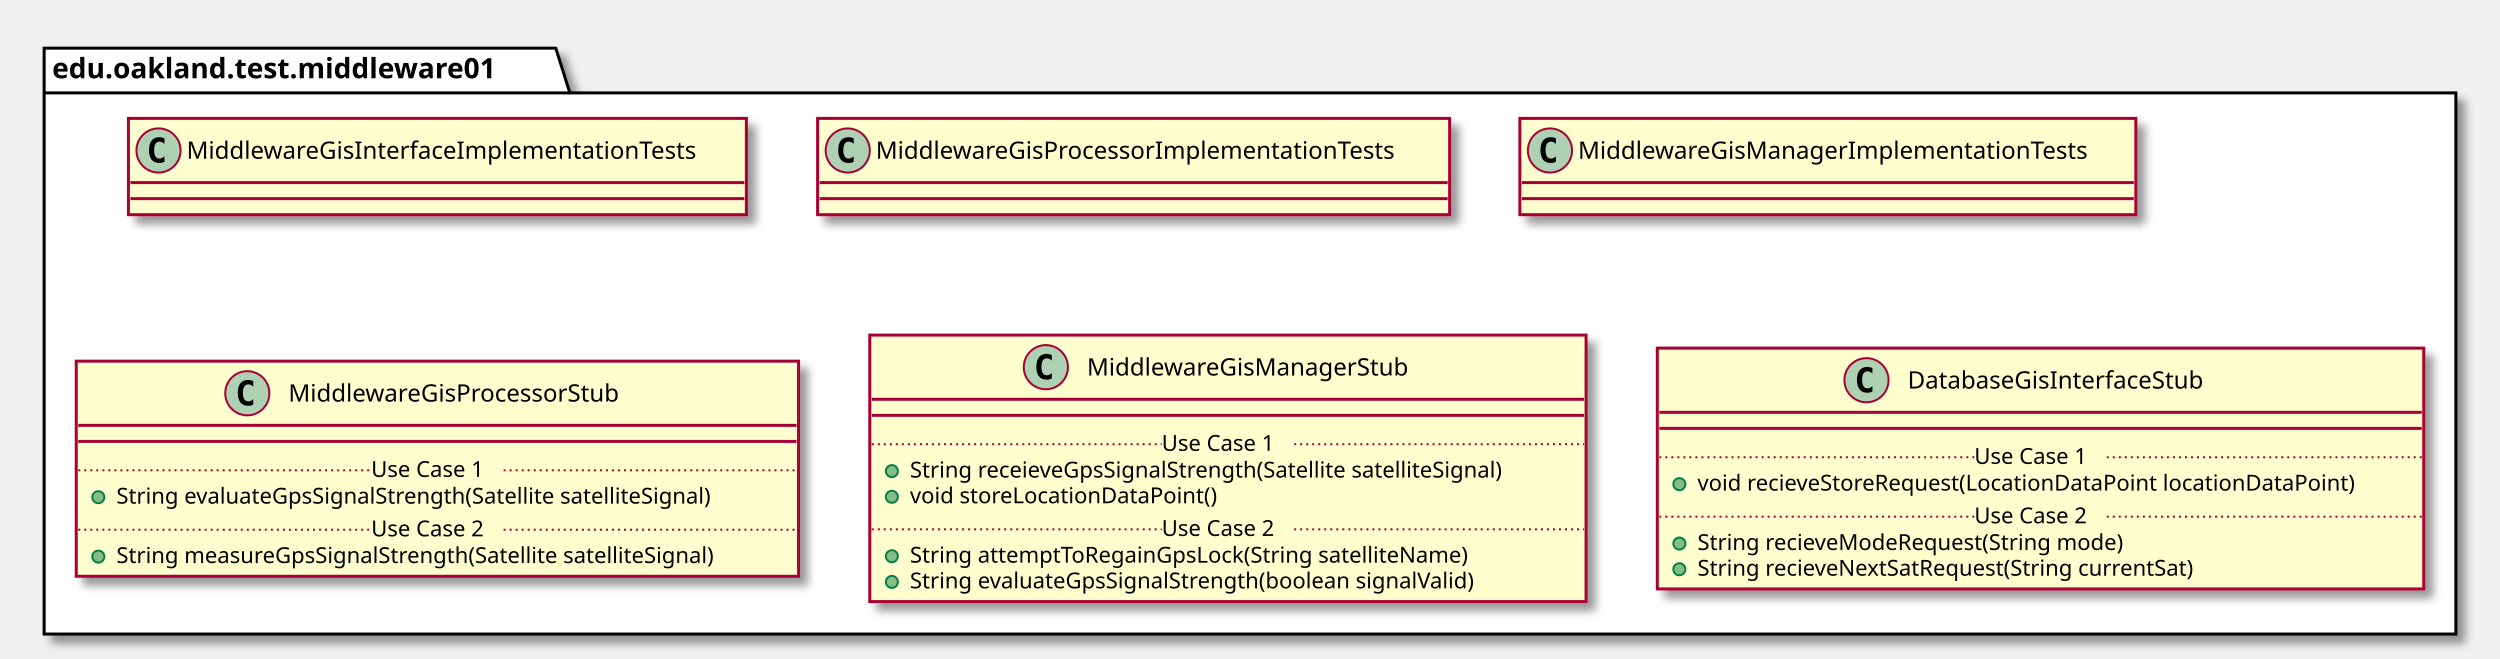
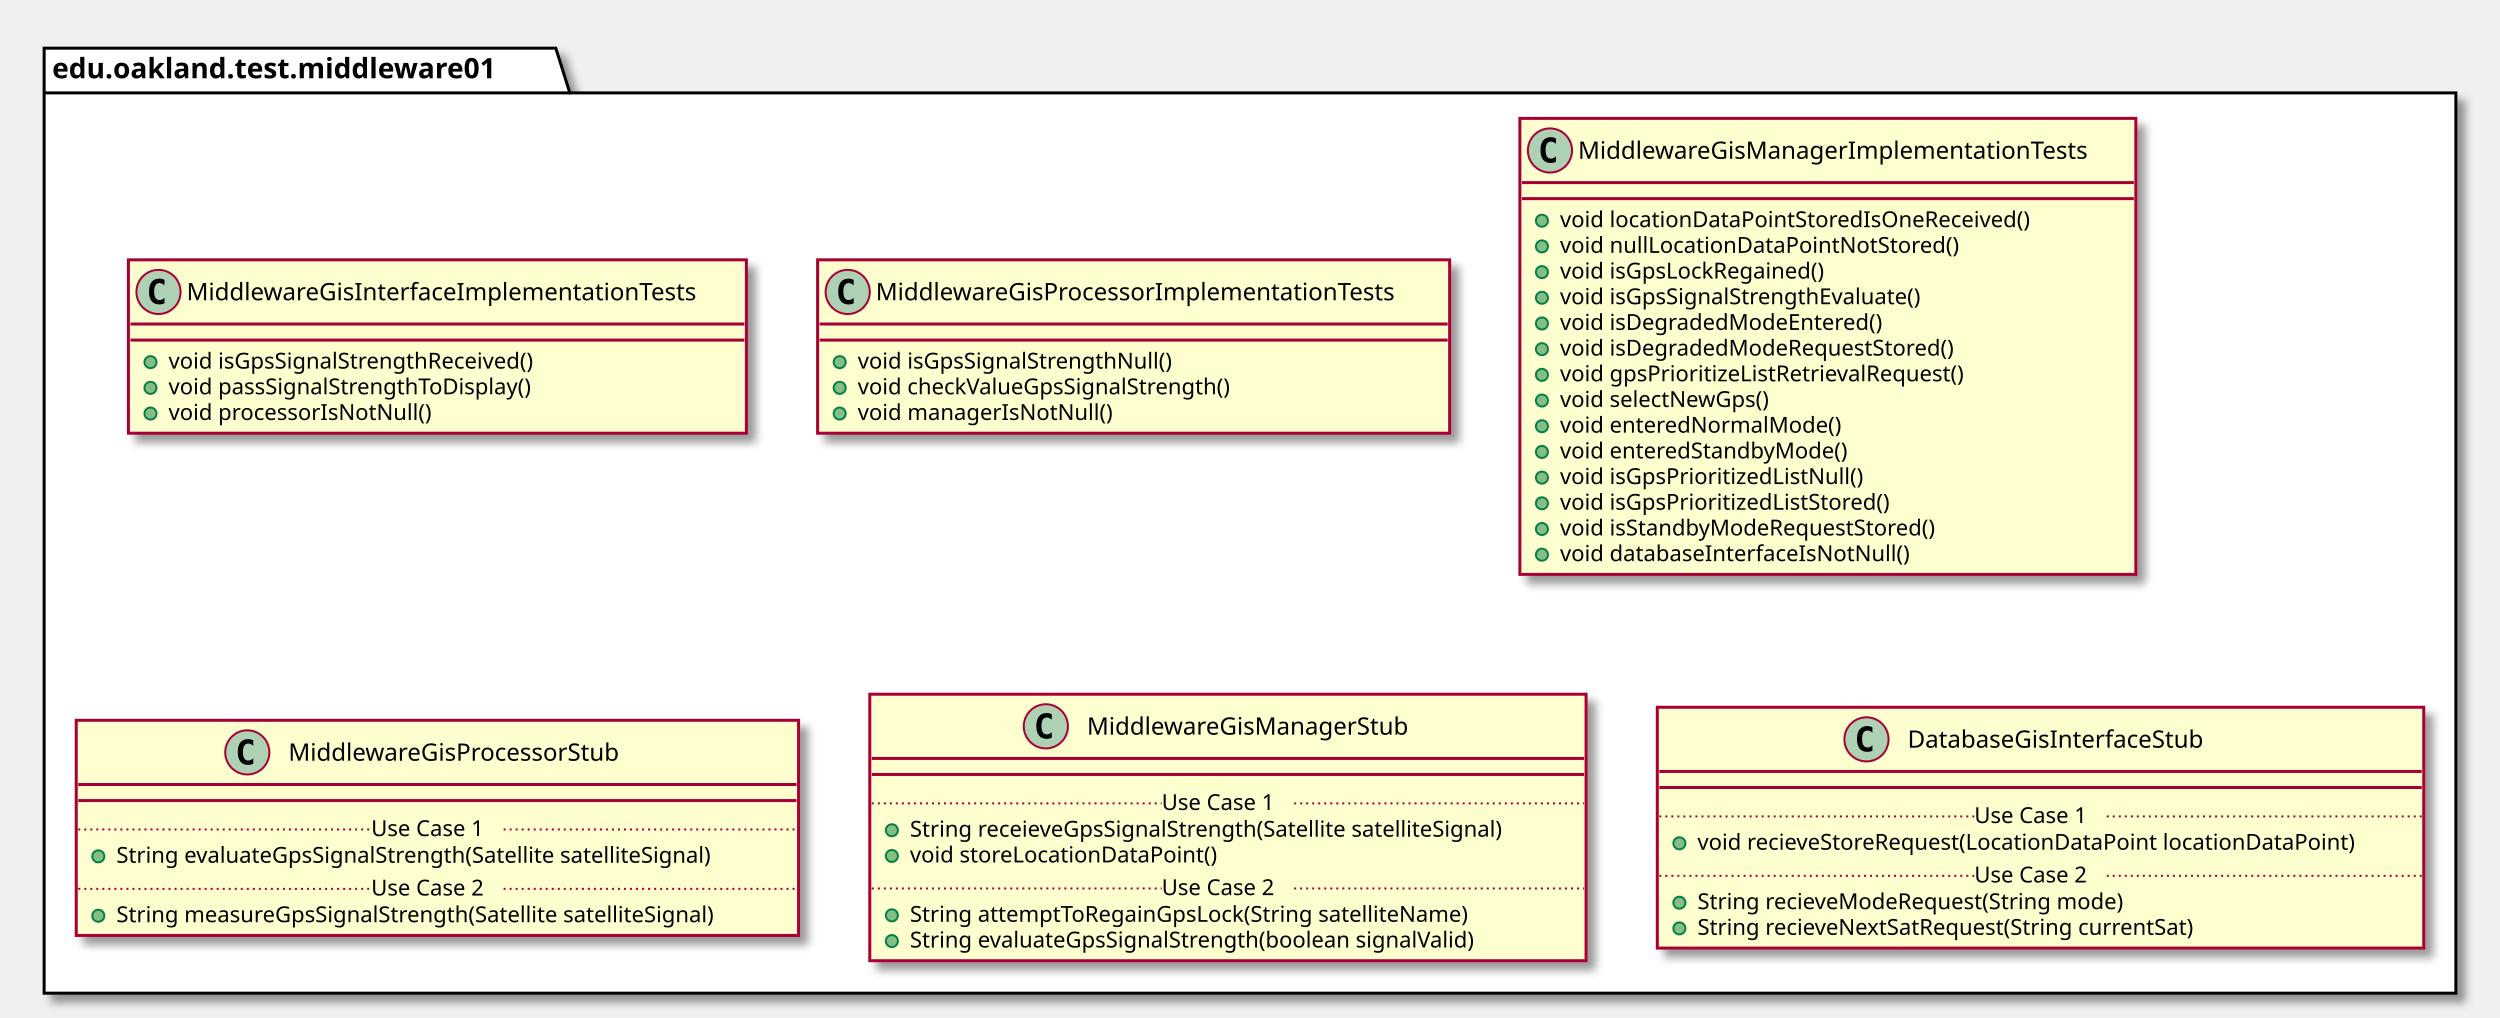
- <svg xmlns="http://www.w3.org/2000/svg" contentScriptType="application/ecmascript" contentStyleType="text/css" height="328px" preserveAspectRatio="none" style="width:1246px;height:328px;" version="1.1" viewBox="0 0 1246 328" width="1246px" zoomAndPan="magnify">
+ <svg xmlns="http://www.w3.org/2000/svg" contentScriptType="application/ecmascript" contentStyleType="text/css" height="507px" preserveAspectRatio="none" style="width:1246px;height:507px;" version="1.1" viewBox="0 0 1246 507" width="1246px" zoomAndPan="magnify">
  <defs>
-     <filter height="300%" id="f1qucyvskaj5wk" width="300%" x="-1" y="-1">
+     <filter height="300%" id="fwwodgfa0ioyx" width="300%" x="-1" y="-1">
      <feGaussianBlur result="blurOut" stdDeviation="2.0" />
      <feColorMatrix in="blurOut" result="blurOut2" type="matrix" values="0 0 0 0 0 0 0 0 0 0 0 0 0 0 0 0 0 0 .4 0" />
      <feOffset dx="4.0" dy="4.0" in="blurOut2" result="blurOut3" />
      <feBlend in="SourceGraphic" in2="blurOut3" mode="normal" />
    </filter>
  </defs>
  <g>
-     <polygon fill="#FFFFFF" filter="url(#f1qucyvskaj5wk)" points="22,24,277,24,284,46.297,1224,46.297,1224,316,22,316,22,24" style="stroke: #000000; stroke-width: 1.5;" />
+     <polygon fill="#FFFFFF" filter="url(#fwwodgfa0ioyx)" points="22,24,277,24,284,46.297,1224,46.297,1224,495,22,495,22,24" style="stroke: #000000; stroke-width: 1.5;" />
    <line style="stroke: #000000; stroke-width: 1.5;" x1="22" x2="284" y1="46.297" y2="46.297" />
    <text fill="#000000" font-family="sans-serif" font-size="14" font-weight="bold" lengthAdjust="spacingAndGlyphs" textLength="249" x="26" y="38.995">edu.oakland.test.middleware01</text>
-     <rect fill="#FEFECE" filter="url(#f1qucyvskaj5wk)" height="48" id="MiddlewareGisInterfaceImplementationTests" style="stroke: #A80036; stroke-width: 1.5;" width="308" x="64" y="59" />
-     <ellipse cx="79" cy="75" fill="#ADD1B2" rx="11" ry="11" style="stroke: #A80036; stroke-width: 1.0;" />
-     <path d="M81.969,80.641 Q81.391,80.938 80.75,81.078 Q80.109,81.234 79.406,81.234 Q76.906,81.234 75.578,79.594 Q74.266,77.938 74.266,74.812 Q74.266,71.688 75.578,70.031 Q76.906,68.375 79.406,68.375 Q80.109,68.375 80.75,68.531 Q81.406,68.688 81.969,68.984 L81.969,71.703 Q81.344,71.125 80.75,70.859 Q80.156,70.578 79.531,70.578 Q78.188,70.578 77.5,71.656 Q76.812,72.719 76.812,74.812 Q76.812,76.906 77.5,77.984 Q78.188,79.047 79.531,79.047 Q80.156,79.047 80.75,78.781 Q81.344,78.5 81.969,77.922 L81.969,80.641 Z " />
-     <text fill="#000000" font-family="sans-serif" font-size="12" lengthAdjust="spacingAndGlyphs" textLength="276" x="93" y="79.154">MiddlewareGisInterfaceImplementationTests</text>
-     <line style="stroke: #A80036; stroke-width: 1.5;" x1="65" x2="371" y1="91" y2="91" />
-     <line style="stroke: #A80036; stroke-width: 1.5;" x1="65" x2="371" y1="99" y2="99" />
-     <rect fill="#FEFECE" filter="url(#f1qucyvskaj5wk)" height="48" id="MiddlewareGisProcessorImplementationTests" style="stroke: #A80036; stroke-width: 1.5;" width="315" x="407.5" y="59" />
-     <ellipse cx="422.5" cy="75" fill="#ADD1B2" rx="11" ry="11" style="stroke: #A80036; stroke-width: 1.0;" />
-     <path d="M425.469,80.641 Q424.891,80.938 424.25,81.078 Q423.609,81.234 422.906,81.234 Q420.406,81.234 419.078,79.594 Q417.766,77.938 417.766,74.812 Q417.766,71.688 419.078,70.031 Q420.406,68.375 422.906,68.375 Q423.609,68.375 424.25,68.531 Q424.906,68.688 425.469,68.984 L425.469,71.703 Q424.844,71.125 424.25,70.859 Q423.656,70.578 423.031,70.578 Q421.688,70.578 421,71.656 Q420.312,72.719 420.312,74.812 Q420.312,76.906 421,77.984 Q421.688,79.047 423.031,79.047 Q423.656,79.047 424.25,78.781 Q424.844,78.5 425.469,77.922 L425.469,80.641 Z " />
-     <text fill="#000000" font-family="sans-serif" font-size="12" lengthAdjust="spacingAndGlyphs" textLength="283" x="436.5" y="79.154">MiddlewareGisProcessorImplementationTests</text>
-     <line style="stroke: #A80036; stroke-width: 1.5;" x1="408.5" x2="721.5" y1="91" y2="91" />
-     <line style="stroke: #A80036; stroke-width: 1.5;" x1="408.5" x2="721.5" y1="99" y2="99" />
-     <rect fill="#FEFECE" filter="url(#f1qucyvskaj5wk)" height="48" id="MiddlewareGisManagerImplementationTests" style="stroke: #A80036; stroke-width: 1.5;" width="307" x="757.5" y="59" />
+     <rect fill="#FEFECE" filter="url(#fwwodgfa0ioyx)" height="86.414" id="MiddlewareGisInterfaceImplementationTests" style="stroke: #A80036; stroke-width: 1.5;" width="308" x="64" y="129.5" />
+     <ellipse cx="79" cy="145.5" fill="#ADD1B2" rx="11" ry="11" style="stroke: #A80036; stroke-width: 1.0;" />
+     <path d="M81.969,151.141 Q81.391,151.438 80.75,151.578 Q80.109,151.734 79.406,151.734 Q76.906,151.734 75.578,150.094 Q74.266,148.438 74.266,145.312 Q74.266,142.188 75.578,140.531 Q76.906,138.875 79.406,138.875 Q80.109,138.875 80.75,139.031 Q81.406,139.188 81.969,139.484 L81.969,142.203 Q81.344,141.625 80.75,141.359 Q80.156,141.078 79.531,141.078 Q78.188,141.078 77.5,142.156 Q76.812,143.219 76.812,145.312 Q76.812,147.406 77.5,148.484 Q78.188,149.547 79.531,149.547 Q80.156,149.547 80.75,149.281 Q81.344,149 81.969,148.422 L81.969,151.141 Z " />
+     <text fill="#000000" font-family="sans-serif" font-size="12" lengthAdjust="spacingAndGlyphs" textLength="276" x="93" y="149.654">MiddlewareGisInterfaceImplementationTests</text>
+     <line style="stroke: #A80036; stroke-width: 1.5;" x1="65" x2="371" y1="161.5" y2="161.5" />
+     <line style="stroke: #A80036; stroke-width: 1.5;" x1="65" x2="371" y1="169.5" y2="169.5" />
+     <ellipse cx="75" cy="180.5" fill="#84BE84" rx="3" ry="3" style="stroke: #038048; stroke-width: 1.0;" />
+     <text fill="#000000" font-family="sans-serif" font-size="11" lengthAdjust="spacingAndGlyphs" textLength="202" x="84" y="183.71">void isGpsSignalStrengthReceived()</text>
+     <ellipse cx="75" cy="193.305" fill="#84BE84" rx="3" ry="3" style="stroke: #038048; stroke-width: 1.0;" />
+     <text fill="#000000" font-family="sans-serif" font-size="11" lengthAdjust="spacingAndGlyphs" textLength="202" x="84" y="196.515">void passSignalStrengthToDisplay()</text>
+     <ellipse cx="75" cy="206.109" fill="#84BE84" rx="3" ry="3" style="stroke: #038048; stroke-width: 1.0;" />
+     <text fill="#000000" font-family="sans-serif" font-size="11" lengthAdjust="spacingAndGlyphs" textLength="143" x="84" y="209.32">void processorIsNotNull()</text>
+     <rect fill="#FEFECE" filter="url(#fwwodgfa0ioyx)" height="86.414" id="MiddlewareGisProcessorImplementationTests" style="stroke: #A80036; stroke-width: 1.5;" width="315" x="407.5" y="129.5" />
+     <ellipse cx="422.5" cy="145.5" fill="#ADD1B2" rx="11" ry="11" style="stroke: #A80036; stroke-width: 1.0;" />
+     <path d="M425.469,151.141 Q424.891,151.438 424.25,151.578 Q423.609,151.734 422.906,151.734 Q420.406,151.734 419.078,150.094 Q417.766,148.438 417.766,145.312 Q417.766,142.188 419.078,140.531 Q420.406,138.875 422.906,138.875 Q423.609,138.875 424.25,139.031 Q424.906,139.188 425.469,139.484 L425.469,142.203 Q424.844,141.625 424.25,141.359 Q423.656,141.078 423.031,141.078 Q421.688,141.078 421,142.156 Q420.312,143.219 420.312,145.312 Q420.312,147.406 421,148.484 Q421.688,149.547 423.031,149.547 Q423.656,149.547 424.25,149.281 Q424.844,149 425.469,148.422 L425.469,151.141 Z " />
+     <text fill="#000000" font-family="sans-serif" font-size="12" lengthAdjust="spacingAndGlyphs" textLength="283" x="436.5" y="149.654">MiddlewareGisProcessorImplementationTests</text>
+     <line style="stroke: #A80036; stroke-width: 1.5;" x1="408.5" x2="721.5" y1="161.5" y2="161.5" />
+     <line style="stroke: #A80036; stroke-width: 1.5;" x1="408.5" x2="721.5" y1="169.5" y2="169.5" />
+     <ellipse cx="418.5" cy="180.5" fill="#84BE84" rx="3" ry="3" style="stroke: #038048; stroke-width: 1.0;" />
+     <text fill="#000000" font-family="sans-serif" font-size="11" lengthAdjust="spacingAndGlyphs" textLength="173" x="427.5" y="183.71">void isGpsSignalStrengthNull()</text>
+     <ellipse cx="418.5" cy="193.305" fill="#84BE84" rx="3" ry="3" style="stroke: #038048; stroke-width: 1.0;" />
+     <text fill="#000000" font-family="sans-serif" font-size="11" lengthAdjust="spacingAndGlyphs" textLength="205" x="427.5" y="196.515">void checkValueGpsSignalStrength()</text>
+     <ellipse cx="418.5" cy="206.109" fill="#84BE84" rx="3" ry="3" style="stroke: #038048; stroke-width: 1.0;" />
+     <text fill="#000000" font-family="sans-serif" font-size="11" lengthAdjust="spacingAndGlyphs" textLength="136" x="427.5" y="209.32">void managerIsNotNull()</text>
+     <rect fill="#FEFECE" filter="url(#fwwodgfa0ioyx)" height="227.266" id="MiddlewareGisManagerImplementationTests" style="stroke: #A80036; stroke-width: 1.5;" width="307" x="757.5" y="59" />
    <ellipse cx="772.5" cy="75" fill="#ADD1B2" rx="11" ry="11" style="stroke: #A80036; stroke-width: 1.0;" />
    <path d="M775.469,80.641 Q774.891,80.938 774.25,81.078 Q773.609,81.234 772.906,81.234 Q770.406,81.234 769.078,79.594 Q767.766,77.938 767.766,74.812 Q767.766,71.688 769.078,70.031 Q770.406,68.375 772.906,68.375 Q773.609,68.375 774.25,68.531 Q774.906,68.688 775.469,68.984 L775.469,71.703 Q774.844,71.125 774.25,70.859 Q773.656,70.578 773.031,70.578 Q771.688,70.578 771,71.656 Q770.312,72.719 770.312,74.812 Q770.312,76.906 771,77.984 Q771.688,79.047 773.031,79.047 Q773.656,79.047 774.25,78.781 Q774.844,78.5 775.469,77.922 L775.469,80.641 Z " />
    <text fill="#000000" font-family="sans-serif" font-size="12" lengthAdjust="spacingAndGlyphs" textLength="275" x="786.5" y="79.154">MiddlewareGisManagerImplementationTests</text>
    <line style="stroke: #A80036; stroke-width: 1.5;" x1="758.5" x2="1063.5" y1="91" y2="91" />
    <line style="stroke: #A80036; stroke-width: 1.5;" x1="758.5" x2="1063.5" y1="99" y2="99" />
-     <rect fill="#FEFECE" filter="url(#f1qucyvskaj5wk)" height="107.219" id="MiddlewareGisProcessorStub" style="stroke: #A80036; stroke-width: 1.5;" width="360" x="38" y="180" />
-     <ellipse cx="123.25" cy="196" fill="#ADD1B2" rx="11" ry="11" style="stroke: #A80036; stroke-width: 1.0;" />
-     <path d="M126.219,201.641 Q125.641,201.938 125,202.078 Q124.359,202.234 123.656,202.234 Q121.156,202.234 119.828,200.594 Q118.516,198.938 118.516,195.812 Q118.516,192.688 119.828,191.031 Q121.156,189.375 123.656,189.375 Q124.359,189.375 125,189.531 Q125.656,189.688 126.219,189.984 L126.219,192.703 Q125.594,192.125 125,191.859 Q124.406,191.578 123.781,191.578 Q122.438,191.578 121.75,192.656 Q121.062,193.719 121.062,195.812 Q121.062,197.906 121.75,198.984 Q122.438,200.047 123.781,200.047 Q124.406,200.047 125,199.781 Q125.594,199.5 126.219,198.922 L126.219,201.641 Z " />
-     <text fill="#000000" font-family="sans-serif" font-size="12" lengthAdjust="spacingAndGlyphs" textLength="181" x="143.75" y="200.154">MiddlewareGisProcessorStub</text>
-     <line style="stroke: #A80036; stroke-width: 1.5;" x1="39" x2="397" y1="212" y2="212" />
-     <line style="stroke: #A80036; stroke-width: 1.5;" x1="39" x2="397" y1="220" y2="220" />
-     <ellipse cx="49" cy="247.805" fill="#84BE84" rx="3" ry="3" style="stroke: #038048; stroke-width: 1.0;" />
-     <text fill="#000000" font-family="sans-serif" font-size="11" lengthAdjust="spacingAndGlyphs" textLength="331" x="58" y="251.015">String evaluateGpsSignalStrength(Satellite satelliteSignal)</text>
-     <line style="stroke: #A80036; stroke-width: 1.0; stroke-dasharray: 1.0,2.0;" x1="39" x2="185" y1="234.402" y2="234.402" />
-     <text fill="#000000" font-family="sans-serif" font-size="11" lengthAdjust="spacingAndGlyphs" textLength="66" x="185" y="237.71">Use Case 1</text>
-     <line style="stroke: #A80036; stroke-width: 1.0; stroke-dasharray: 1.0,2.0;" x1="251" x2="397" y1="234.402" y2="234.402" />
-     <ellipse cx="49" cy="277.414" fill="#84BE84" rx="3" ry="3" style="stroke: #038048; stroke-width: 1.0;" />
-     <text fill="#000000" font-family="sans-serif" font-size="11" lengthAdjust="spacingAndGlyphs" textLength="334" x="58" y="280.625">String measureGpsSignalStrength(Satellite satelliteSignal)</text>
-     <line style="stroke: #A80036; stroke-width: 1.0; stroke-dasharray: 1.0,2.0;" x1="39" x2="185" y1="264.012" y2="264.012" />
-     <text fill="#000000" font-family="sans-serif" font-size="11" lengthAdjust="spacingAndGlyphs" textLength="66" x="185" y="267.32">Use Case 2</text>
-     <line style="stroke: #A80036; stroke-width: 1.0; stroke-dasharray: 1.0,2.0;" x1="251" x2="397" y1="264.012" y2="264.012" />
-     <rect fill="#FEFECE" filter="url(#f1qucyvskaj5wk)" height="132.828" id="MiddlewareGisManagerStub" style="stroke: #A80036; stroke-width: 1.5;" width="357" x="433.5" y="167" />
-     <ellipse cx="521.25" cy="183" fill="#ADD1B2" rx="11" ry="11" style="stroke: #A80036; stroke-width: 1.0;" />
-     <path d="M524.219,188.641 Q523.641,188.938 523,189.078 Q522.359,189.234 521.656,189.234 Q519.156,189.234 517.828,187.594 Q516.516,185.938 516.516,182.812 Q516.516,179.688 517.828,178.031 Q519.156,176.375 521.656,176.375 Q522.359,176.375 523,176.531 Q523.656,176.688 524.219,176.984 L524.219,179.703 Q523.594,179.125 523,178.859 Q522.406,178.578 521.781,178.578 Q520.438,178.578 519.75,179.656 Q519.062,180.719 519.062,182.812 Q519.062,184.906 519.75,185.984 Q520.438,187.047 521.781,187.047 Q522.406,187.047 523,186.781 Q523.594,186.5 524.219,185.922 L524.219,188.641 Z " />
-     <text fill="#000000" font-family="sans-serif" font-size="12" lengthAdjust="spacingAndGlyphs" textLength="173" x="541.75" y="187.154">MiddlewareGisManagerStub</text>
-     <line style="stroke: #A80036; stroke-width: 1.5;" x1="434.5" x2="789.5" y1="199" y2="199" />
-     <line style="stroke: #A80036; stroke-width: 1.5;" x1="434.5" x2="789.5" y1="207" y2="207" />
-     <ellipse cx="444.5" cy="234.805" fill="#84BE84" rx="3" ry="3" style="stroke: #038048; stroke-width: 1.0;" />
-     <text fill="#000000" font-family="sans-serif" font-size="11" lengthAdjust="spacingAndGlyphs" textLength="331" x="453.5" y="238.015">String receieveGpsSignalStrength(Satellite satelliteSignal)</text>
-     <ellipse cx="444.5" cy="247.609" fill="#84BE84" rx="3" ry="3" style="stroke: #038048; stroke-width: 1.0;" />
-     <text fill="#000000" font-family="sans-serif" font-size="11" lengthAdjust="spacingAndGlyphs" textLength="166" x="453.5" y="250.82">void storeLocationDataPoint()</text>
-     <line style="stroke: #A80036; stroke-width: 1.0; stroke-dasharray: 1.0,2.0;" x1="434.5" x2="579" y1="221.402" y2="221.402" />
-     <text fill="#000000" font-family="sans-serif" font-size="11" lengthAdjust="spacingAndGlyphs" textLength="66" x="579" y="224.71">Use Case 1</text>
-     <line style="stroke: #A80036; stroke-width: 1.0; stroke-dasharray: 1.0,2.0;" x1="645" x2="789.5" y1="221.402" y2="221.402" />
-     <ellipse cx="444.5" cy="277.219" fill="#84BE84" rx="3" ry="3" style="stroke: #038048; stroke-width: 1.0;" />
-     <text fill="#000000" font-family="sans-serif" font-size="11" lengthAdjust="spacingAndGlyphs" textLength="306" x="453.5" y="280.429">String attemptToRegainGpsLock(String satelliteName)</text>
-     <ellipse cx="444.5" cy="290.023" fill="#84BE84" rx="3" ry="3" style="stroke: #038048; stroke-width: 1.0;" />
-     <text fill="#000000" font-family="sans-serif" font-size="11" lengthAdjust="spacingAndGlyphs" textLength="311" x="453.5" y="293.234">String evaluateGpsSignalStrength(boolean signalValid)</text>
-     <line style="stroke: #A80036; stroke-width: 1.0; stroke-dasharray: 1.0,2.0;" x1="434.5" x2="579" y1="263.816" y2="263.816" />
-     <text fill="#000000" font-family="sans-serif" font-size="11" lengthAdjust="spacingAndGlyphs" textLength="66" x="579" y="267.125">Use Case 2</text>
-     <line style="stroke: #A80036; stroke-width: 1.0; stroke-dasharray: 1.0,2.0;" x1="645" x2="789.5" y1="263.816" y2="263.816" />
-     <rect fill="#FEFECE" filter="url(#f1qucyvskaj5wk)" height="120.023" id="DatabaseGisInterfaceStub" style="stroke: #A80036; stroke-width: 1.5;" width="382" x="826" y="173.5" />
-     <ellipse cx="930.25" cy="189.5" fill="#ADD1B2" rx="11" ry="11" style="stroke: #A80036; stroke-width: 1.0;" />
-     <path d="M933.219,195.141 Q932.641,195.438 932,195.578 Q931.359,195.734 930.656,195.734 Q928.156,195.734 926.828,194.094 Q925.516,192.438 925.516,189.312 Q925.516,186.188 926.828,184.531 Q928.156,182.875 930.656,182.875 Q931.359,182.875 932,183.031 Q932.656,183.188 933.219,183.484 L933.219,186.203 Q932.594,185.625 932,185.359 Q931.406,185.078 930.781,185.078 Q929.438,185.078 928.75,186.156 Q928.062,187.219 928.062,189.312 Q928.062,191.406 928.75,192.484 Q929.438,193.547 930.781,193.547 Q931.406,193.547 932,193.281 Q932.594,193 933.219,192.422 L933.219,195.141 Z " />
-     <text fill="#000000" font-family="sans-serif" font-size="12" lengthAdjust="spacingAndGlyphs" textLength="165" x="950.75" y="193.654">DatabaseGisInterfaceStub</text>
-     <line style="stroke: #A80036; stroke-width: 1.5;" x1="827" x2="1207" y1="205.5" y2="205.5" />
-     <line style="stroke: #A80036; stroke-width: 1.5;" x1="827" x2="1207" y1="213.5" y2="213.5" />
-     <ellipse cx="837" cy="241.305" fill="#84BE84" rx="3" ry="3" style="stroke: #038048; stroke-width: 1.0;" />
-     <text fill="#000000" font-family="sans-serif" font-size="11" lengthAdjust="spacingAndGlyphs" textLength="356" x="846" y="244.515">void recieveStoreRequest(LocationDataPoint locationDataPoint)</text>
-     <line style="stroke: #A80036; stroke-width: 1.0; stroke-dasharray: 1.0,2.0;" x1="827" x2="984" y1="227.902" y2="227.902" />
-     <text fill="#000000" font-family="sans-serif" font-size="11" lengthAdjust="spacingAndGlyphs" textLength="66" x="984" y="231.21">Use Case 1</text>
-     <line style="stroke: #A80036; stroke-width: 1.0; stroke-dasharray: 1.0,2.0;" x1="1050" x2="1207" y1="227.902" y2="227.902" />
-     <ellipse cx="837" cy="270.914" fill="#84BE84" rx="3" ry="3" style="stroke: #038048; stroke-width: 1.0;" />
-     <text fill="#000000" font-family="sans-serif" font-size="11" lengthAdjust="spacingAndGlyphs" textLength="233" x="846" y="274.125">String recieveModeRequest(String mode)</text>
-     <ellipse cx="837" cy="283.719" fill="#84BE84" rx="3" ry="3" style="stroke: #038048; stroke-width: 1.0;" />
-     <text fill="#000000" font-family="sans-serif" font-size="11" lengthAdjust="spacingAndGlyphs" textLength="275" x="846" y="286.929">String recieveNextSatRequest(String currentSat)</text>
-     <line style="stroke: #A80036; stroke-width: 1.0; stroke-dasharray: 1.0,2.0;" x1="827" x2="984" y1="257.512" y2="257.512" />
-     <text fill="#000000" font-family="sans-serif" font-size="11" lengthAdjust="spacingAndGlyphs" textLength="66" x="984" y="260.82">Use Case 2</text>
-     <line style="stroke: #A80036; stroke-width: 1.0; stroke-dasharray: 1.0,2.0;" x1="1050" x2="1207" y1="257.512" y2="257.512" />
+     <ellipse cx="768.5" cy="110" fill="#84BE84" rx="3" ry="3" style="stroke: #038048; stroke-width: 1.0;" />
+     <text fill="#000000" font-family="sans-serif" font-size="11" lengthAdjust="spacingAndGlyphs" textLength="254" x="777.5" y="113.21">void locationDataPointStoredIsOneReceived()</text>
+     <ellipse cx="768.5" cy="122.805" fill="#84BE84" rx="3" ry="3" style="stroke: #038048; stroke-width: 1.0;" />
+     <text fill="#000000" font-family="sans-serif" font-size="11" lengthAdjust="spacingAndGlyphs" textLength="213" x="777.5" y="126.015">void nullLocationDataPointNotStored()</text>
+     <ellipse cx="768.5" cy="135.609" fill="#84BE84" rx="3" ry="3" style="stroke: #038048; stroke-width: 1.0;" />
+     <text fill="#000000" font-family="sans-serif" font-size="11" lengthAdjust="spacingAndGlyphs" textLength="145" x="777.5" y="138.82">void isGpsLockRegained()</text>
+     <ellipse cx="768.5" cy="148.414" fill="#84BE84" rx="3" ry="3" style="stroke: #038048; stroke-width: 1.0;" />
+     <text fill="#000000" font-family="sans-serif" font-size="11" lengthAdjust="spacingAndGlyphs" textLength="200" x="777.5" y="151.625">void isGpsSignalStrengthEvaluate()</text>
+     <ellipse cx="768.5" cy="161.219" fill="#84BE84" rx="3" ry="3" style="stroke: #038048; stroke-width: 1.0;" />
+     <text fill="#000000" font-family="sans-serif" font-size="11" lengthAdjust="spacingAndGlyphs" textLength="174" x="777.5" y="164.429">void isDegradedModeEntered()</text>
+     <ellipse cx="768.5" cy="174.023" fill="#84BE84" rx="3" ry="3" style="stroke: #038048; stroke-width: 1.0;" />
+     <text fill="#000000" font-family="sans-serif" font-size="11" lengthAdjust="spacingAndGlyphs" textLength="214" x="777.5" y="177.234">void isDegradedModeRequestStored()</text>
+     <ellipse cx="768.5" cy="186.828" fill="#84BE84" rx="3" ry="3" style="stroke: #038048; stroke-width: 1.0;" />
+     <text fill="#000000" font-family="sans-serif" font-size="11" lengthAdjust="spacingAndGlyphs" textLength="220" x="777.5" y="190.039">void gpsPrioritizeListRetrievalRequest()</text>
+     <ellipse cx="768.5" cy="199.633" fill="#84BE84" rx="3" ry="3" style="stroke: #038048; stroke-width: 1.0;" />
+     <text fill="#000000" font-family="sans-serif" font-size="11" lengthAdjust="spacingAndGlyphs" textLength="116" x="777.5" y="202.843">void selectNewGps()</text>
+     <ellipse cx="768.5" cy="212.438" fill="#84BE84" rx="3" ry="3" style="stroke: #038048; stroke-width: 1.0;" />
+     <text fill="#000000" font-family="sans-serif" font-size="11" lengthAdjust="spacingAndGlyphs" textLength="150" x="777.5" y="215.648">void enteredNormalMode()</text>
+     <ellipse cx="768.5" cy="225.242" fill="#84BE84" rx="3" ry="3" style="stroke: #038048; stroke-width: 1.0;" />
+     <text fill="#000000" font-family="sans-serif" font-size="11" lengthAdjust="spacingAndGlyphs" textLength="155" x="777.5" y="228.453">void enteredStandbyMode()</text>
+     <ellipse cx="768.5" cy="238.047" fill="#84BE84" rx="3" ry="3" style="stroke: #038048; stroke-width: 1.0;" />
+     <text fill="#000000" font-family="sans-serif" font-size="11" lengthAdjust="spacingAndGlyphs" textLength="165" x="777.5" y="241.257">void isGpsPrioritizedListNull()</text>
+     <ellipse cx="768.5" cy="250.852" fill="#84BE84" rx="3" ry="3" style="stroke: #038048; stroke-width: 1.0;" />
+     <text fill="#000000" font-family="sans-serif" font-size="11" lengthAdjust="spacingAndGlyphs" textLength="182" x="777.5" y="254.062">void isGpsPrioritizedListStored()</text>
+     <ellipse cx="768.5" cy="263.656" fill="#84BE84" rx="3" ry="3" style="stroke: #038048; stroke-width: 1.0;" />
+     <text fill="#000000" font-family="sans-serif" font-size="11" lengthAdjust="spacingAndGlyphs" textLength="205" x="777.5" y="266.867">void isStandbyModeRequestStored()</text>
+     <ellipse cx="768.5" cy="276.461" fill="#84BE84" rx="3" ry="3" style="stroke: #038048; stroke-width: 1.0;" />
+     <text fill="#000000" font-family="sans-serif" font-size="11" lengthAdjust="spacingAndGlyphs" textLength="188" x="777.5" y="279.671">void databaseInterfaceIsNotNull()</text>
+     <rect fill="#FEFECE" filter="url(#fwwodgfa0ioyx)" height="107.219" id="MiddlewareGisProcessorStub" style="stroke: #A80036; stroke-width: 1.5;" width="360" x="38" y="359" />
+     <ellipse cx="123.25" cy="375" fill="#ADD1B2" rx="11" ry="11" style="stroke: #A80036; stroke-width: 1.0;" />
+     <path d="M126.219,380.641 Q125.641,380.938 125,381.078 Q124.359,381.234 123.656,381.234 Q121.156,381.234 119.828,379.594 Q118.516,377.938 118.516,374.812 Q118.516,371.688 119.828,370.031 Q121.156,368.375 123.656,368.375 Q124.359,368.375 125,368.531 Q125.656,368.688 126.219,368.984 L126.219,371.703 Q125.594,371.125 125,370.859 Q124.406,370.578 123.781,370.578 Q122.438,370.578 121.75,371.656 Q121.062,372.719 121.062,374.812 Q121.062,376.906 121.75,377.984 Q122.438,379.047 123.781,379.047 Q124.406,379.047 125,378.781 Q125.594,378.5 126.219,377.922 L126.219,380.641 Z " />
+     <text fill="#000000" font-family="sans-serif" font-size="12" lengthAdjust="spacingAndGlyphs" textLength="181" x="143.75" y="379.154">MiddlewareGisProcessorStub</text>
+     <line style="stroke: #A80036; stroke-width: 1.5;" x1="39" x2="397" y1="391" y2="391" />
+     <line style="stroke: #A80036; stroke-width: 1.5;" x1="39" x2="397" y1="399" y2="399" />
+     <ellipse cx="49" cy="426.805" fill="#84BE84" rx="3" ry="3" style="stroke: #038048; stroke-width: 1.0;" />
+     <text fill="#000000" font-family="sans-serif" font-size="11" lengthAdjust="spacingAndGlyphs" textLength="331" x="58" y="430.015">String evaluateGpsSignalStrength(Satellite satelliteSignal)</text>
+     <line style="stroke: #A80036; stroke-width: 1.0; stroke-dasharray: 1.0,2.0;" x1="39" x2="185" y1="413.402" y2="413.402" />
+     <text fill="#000000" font-family="sans-serif" font-size="11" lengthAdjust="spacingAndGlyphs" textLength="66" x="185" y="416.71">Use Case 1</text>
+     <line style="stroke: #A80036; stroke-width: 1.0; stroke-dasharray: 1.0,2.0;" x1="251" x2="397" y1="413.402" y2="413.402" />
+     <ellipse cx="49" cy="456.414" fill="#84BE84" rx="3" ry="3" style="stroke: #038048; stroke-width: 1.0;" />
+     <text fill="#000000" font-family="sans-serif" font-size="11" lengthAdjust="spacingAndGlyphs" textLength="334" x="58" y="459.625">String measureGpsSignalStrength(Satellite satelliteSignal)</text>
+     <line style="stroke: #A80036; stroke-width: 1.0; stroke-dasharray: 1.0,2.0;" x1="39" x2="185" y1="443.012" y2="443.012" />
+     <text fill="#000000" font-family="sans-serif" font-size="11" lengthAdjust="spacingAndGlyphs" textLength="66" x="185" y="446.32">Use Case 2</text>
+     <line style="stroke: #A80036; stroke-width: 1.0; stroke-dasharray: 1.0,2.0;" x1="251" x2="397" y1="443.012" y2="443.012" />
+     <rect fill="#FEFECE" filter="url(#fwwodgfa0ioyx)" height="132.828" id="MiddlewareGisManagerStub" style="stroke: #A80036; stroke-width: 1.5;" width="357" x="433.5" y="346" />
+     <ellipse cx="521.25" cy="362" fill="#ADD1B2" rx="11" ry="11" style="stroke: #A80036; stroke-width: 1.0;" />
+     <path d="M524.219,367.641 Q523.641,367.938 523,368.078 Q522.359,368.234 521.656,368.234 Q519.156,368.234 517.828,366.594 Q516.516,364.938 516.516,361.812 Q516.516,358.688 517.828,357.031 Q519.156,355.375 521.656,355.375 Q522.359,355.375 523,355.531 Q523.656,355.688 524.219,355.984 L524.219,358.703 Q523.594,358.125 523,357.859 Q522.406,357.578 521.781,357.578 Q520.438,357.578 519.75,358.656 Q519.062,359.719 519.062,361.812 Q519.062,363.906 519.75,364.984 Q520.438,366.047 521.781,366.047 Q522.406,366.047 523,365.781 Q523.594,365.5 524.219,364.922 L524.219,367.641 Z " />
+     <text fill="#000000" font-family="sans-serif" font-size="12" lengthAdjust="spacingAndGlyphs" textLength="173" x="541.75" y="366.154">MiddlewareGisManagerStub</text>
+     <line style="stroke: #A80036; stroke-width: 1.5;" x1="434.5" x2="789.5" y1="378" y2="378" />
+     <line style="stroke: #A80036; stroke-width: 1.5;" x1="434.5" x2="789.5" y1="386" y2="386" />
+     <ellipse cx="444.5" cy="413.805" fill="#84BE84" rx="3" ry="3" style="stroke: #038048; stroke-width: 1.0;" />
+     <text fill="#000000" font-family="sans-serif" font-size="11" lengthAdjust="spacingAndGlyphs" textLength="331" x="453.5" y="417.015">String receieveGpsSignalStrength(Satellite satelliteSignal)</text>
+     <ellipse cx="444.5" cy="426.609" fill="#84BE84" rx="3" ry="3" style="stroke: #038048; stroke-width: 1.0;" />
+     <text fill="#000000" font-family="sans-serif" font-size="11" lengthAdjust="spacingAndGlyphs" textLength="166" x="453.5" y="429.82">void storeLocationDataPoint()</text>
+     <line style="stroke: #A80036; stroke-width: 1.0; stroke-dasharray: 1.0,2.0;" x1="434.5" x2="579" y1="400.402" y2="400.402" />
+     <text fill="#000000" font-family="sans-serif" font-size="11" lengthAdjust="spacingAndGlyphs" textLength="66" x="579" y="403.71">Use Case 1</text>
+     <line style="stroke: #A80036; stroke-width: 1.0; stroke-dasharray: 1.0,2.0;" x1="645" x2="789.5" y1="400.402" y2="400.402" />
+     <ellipse cx="444.5" cy="456.219" fill="#84BE84" rx="3" ry="3" style="stroke: #038048; stroke-width: 1.0;" />
+     <text fill="#000000" font-family="sans-serif" font-size="11" lengthAdjust="spacingAndGlyphs" textLength="306" x="453.5" y="459.429">String attemptToRegainGpsLock(String satelliteName)</text>
+     <ellipse cx="444.5" cy="469.023" fill="#84BE84" rx="3" ry="3" style="stroke: #038048; stroke-width: 1.0;" />
+     <text fill="#000000" font-family="sans-serif" font-size="11" lengthAdjust="spacingAndGlyphs" textLength="311" x="453.5" y="472.234">String evaluateGpsSignalStrength(boolean signalValid)</text>
+     <line style="stroke: #A80036; stroke-width: 1.0; stroke-dasharray: 1.0,2.0;" x1="434.5" x2="579" y1="442.816" y2="442.816" />
+     <text fill="#000000" font-family="sans-serif" font-size="11" lengthAdjust="spacingAndGlyphs" textLength="66" x="579" y="446.125">Use Case 2</text>
+     <line style="stroke: #A80036; stroke-width: 1.0; stroke-dasharray: 1.0,2.0;" x1="645" x2="789.5" y1="442.816" y2="442.816" />
+     <rect fill="#FEFECE" filter="url(#fwwodgfa0ioyx)" height="120.023" id="DatabaseGisInterfaceStub" style="stroke: #A80036; stroke-width: 1.5;" width="382" x="826" y="352.5" />
+     <ellipse cx="930.25" cy="368.5" fill="#ADD1B2" rx="11" ry="11" style="stroke: #A80036; stroke-width: 1.0;" />
+     <path d="M933.219,374.141 Q932.641,374.438 932,374.578 Q931.359,374.734 930.656,374.734 Q928.156,374.734 926.828,373.094 Q925.516,371.438 925.516,368.312 Q925.516,365.188 926.828,363.531 Q928.156,361.875 930.656,361.875 Q931.359,361.875 932,362.031 Q932.656,362.188 933.219,362.484 L933.219,365.203 Q932.594,364.625 932,364.359 Q931.406,364.078 930.781,364.078 Q929.438,364.078 928.75,365.156 Q928.062,366.219 928.062,368.312 Q928.062,370.406 928.75,371.484 Q929.438,372.547 930.781,372.547 Q931.406,372.547 932,372.281 Q932.594,372 933.219,371.422 L933.219,374.141 Z " />
+     <text fill="#000000" font-family="sans-serif" font-size="12" lengthAdjust="spacingAndGlyphs" textLength="165" x="950.75" y="372.654">DatabaseGisInterfaceStub</text>
+     <line style="stroke: #A80036; stroke-width: 1.5;" x1="827" x2="1207" y1="384.5" y2="384.5" />
+     <line style="stroke: #A80036; stroke-width: 1.5;" x1="827" x2="1207" y1="392.5" y2="392.5" />
+     <ellipse cx="837" cy="420.305" fill="#84BE84" rx="3" ry="3" style="stroke: #038048; stroke-width: 1.0;" />
+     <text fill="#000000" font-family="sans-serif" font-size="11" lengthAdjust="spacingAndGlyphs" textLength="356" x="846" y="423.515">void recieveStoreRequest(LocationDataPoint locationDataPoint)</text>
+     <line style="stroke: #A80036; stroke-width: 1.0; stroke-dasharray: 1.0,2.0;" x1="827" x2="984" y1="406.902" y2="406.902" />
+     <text fill="#000000" font-family="sans-serif" font-size="11" lengthAdjust="spacingAndGlyphs" textLength="66" x="984" y="410.21">Use Case 1</text>
+     <line style="stroke: #A80036; stroke-width: 1.0; stroke-dasharray: 1.0,2.0;" x1="1050" x2="1207" y1="406.902" y2="406.902" />
+     <ellipse cx="837" cy="449.914" fill="#84BE84" rx="3" ry="3" style="stroke: #038048; stroke-width: 1.0;" />
+     <text fill="#000000" font-family="sans-serif" font-size="11" lengthAdjust="spacingAndGlyphs" textLength="233" x="846" y="453.125">String recieveModeRequest(String mode)</text>
+     <ellipse cx="837" cy="462.719" fill="#84BE84" rx="3" ry="3" style="stroke: #038048; stroke-width: 1.0;" />
+     <text fill="#000000" font-family="sans-serif" font-size="11" lengthAdjust="spacingAndGlyphs" textLength="275" x="846" y="465.929">String recieveNextSatRequest(String currentSat)</text>
+     <line style="stroke: #A80036; stroke-width: 1.0; stroke-dasharray: 1.0,2.0;" x1="827" x2="984" y1="436.512" y2="436.512" />
+     <text fill="#000000" font-family="sans-serif" font-size="11" lengthAdjust="spacingAndGlyphs" textLength="66" x="984" y="439.82">Use Case 2</text>
+     <line style="stroke: #A80036; stroke-width: 1.0; stroke-dasharray: 1.0,2.0;" x1="1050" x2="1207" y1="436.512" y2="436.512" />
  </g>
</svg>
